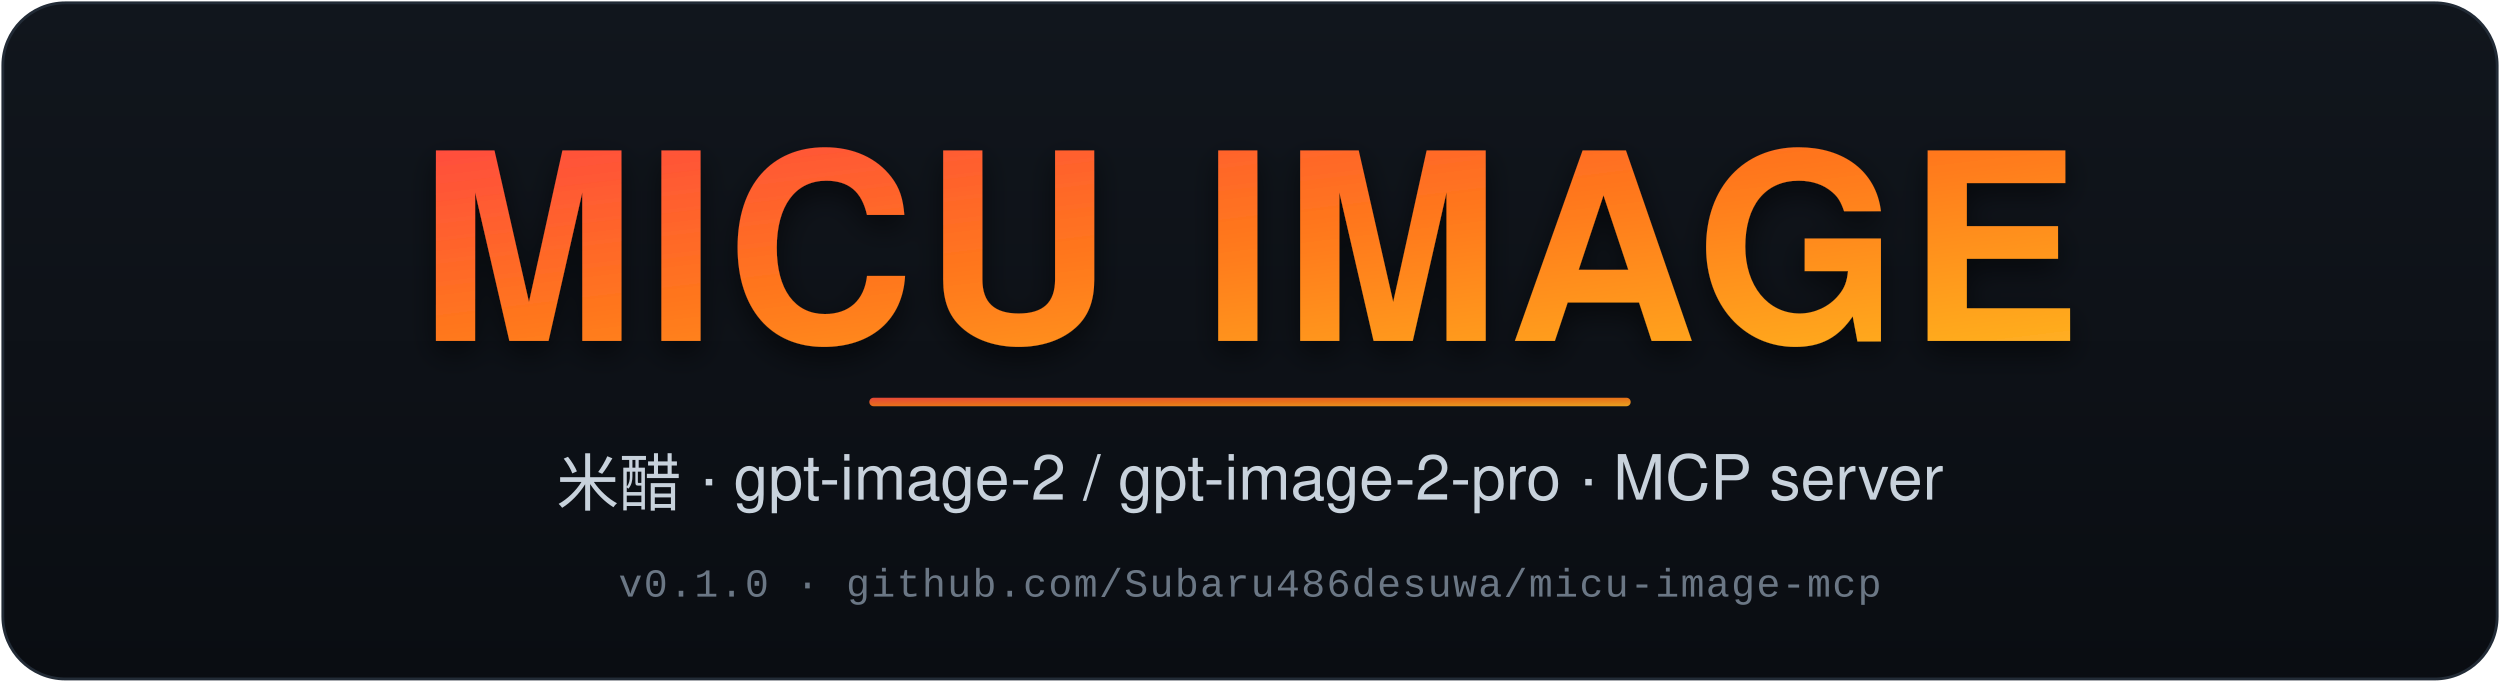
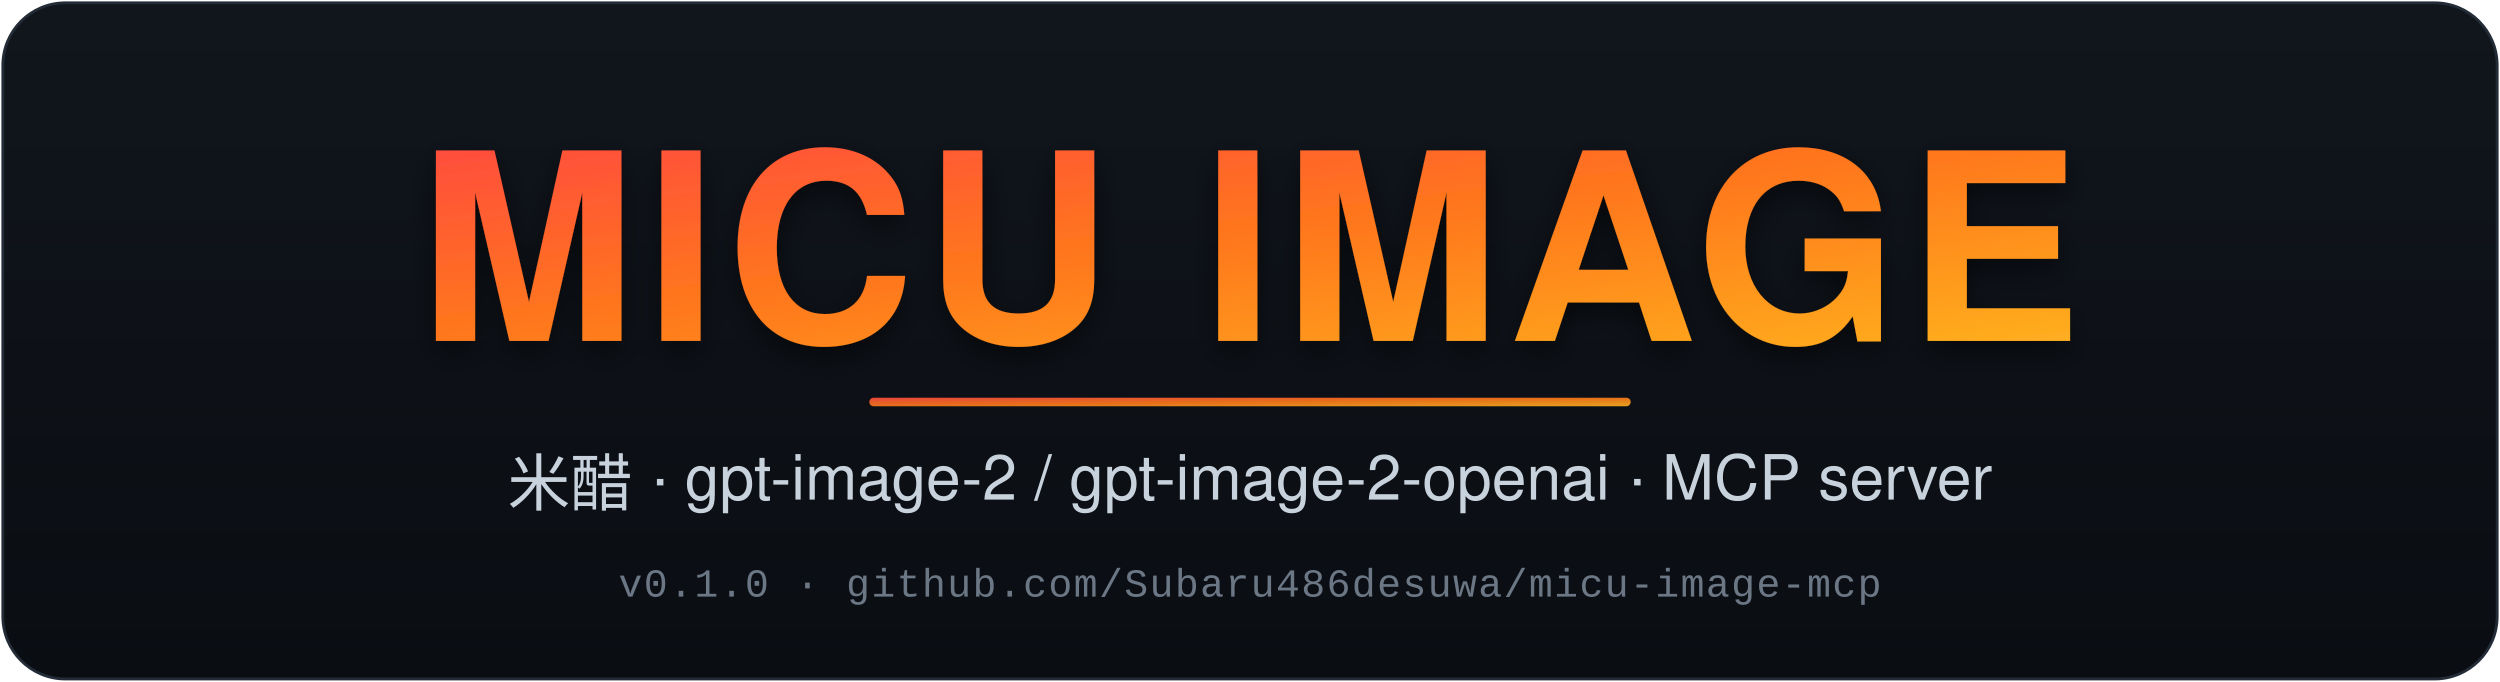
<svg xmlns="http://www.w3.org/2000/svg" width="880" height="240" viewBox="0 0 880 240" role="img" aria-label="MICU IMAGE — 米醋 gpt-image-2 MCP server">
  <defs>
    <linearGradient id="bg" x1="0" y1="0" x2="0" y2="1">
      <stop offset="0" stop-color="#11161d" />
      <stop offset="1" stop-color="#0a0d12" />
    </linearGradient>
    <linearGradient id="brand" x1="0" y1="0" x2="1" y2="1">
      <stop offset="0" stop-color="#FF4D3D" />
      <stop offset="0.5" stop-color="#FF7A1A" />
      <stop offset="1" stop-color="#FFB020" />
    </linearGradient>
    <filter id="shadow" x="-20%" y="-25%" width="140%" height="170%">
      <feDropShadow dx="0" dy="4" stdDeviation="5" flood-color="#000000" flood-opacity="0.55" />
    </filter>
  </defs>
  <rect x="1" y="1" width="878" height="238" rx="22" fill="url(#bg)" stroke="#222b36" stroke-width="1" />
  <g filter="url(#shadow)" font-family="'Helvetica Neue', Helvetica, Arial, sans-serif">
    <text x="440" y="120" text-anchor="middle" font-size="92" font-weight="800" letter-spacing="3" fill="url(#brand)">MICU IMAGE</text>
  </g>
  <rect x="306" y="140" width="268" height="3" rx="1.5" fill="url(#brand)" opacity="0.9" />
-   <text x="440" y="178" text-anchor="middle" font-family="'Helvetica Neue', Helvetica, Arial, sans-serif" font-size="22" font-weight="500" fill="#c8d2dc">米醋 · gpt-image-2 / gpt-image-2-pro · MCP server</text>
+   <text x="440" y="178" text-anchor="middle" font-family="'Helvetica Neue', Helvetica, Arial, sans-serif" font-size="22" font-weight="500" fill="#c8d2dc">米醋 · gpt-image-2 / gpt-image-2-openai · MCP server</text>
  <text x="440" y="210" text-anchor="middle" font-family="'SFMono-Regular', Consolas, 'Liberation Mono', monospace" font-size="14" fill="#6b7785" letter-spacing="0.5">v0.1.0  ·  github.com/Subaru486desuwa/micu-image-mcp</text>
</svg>
